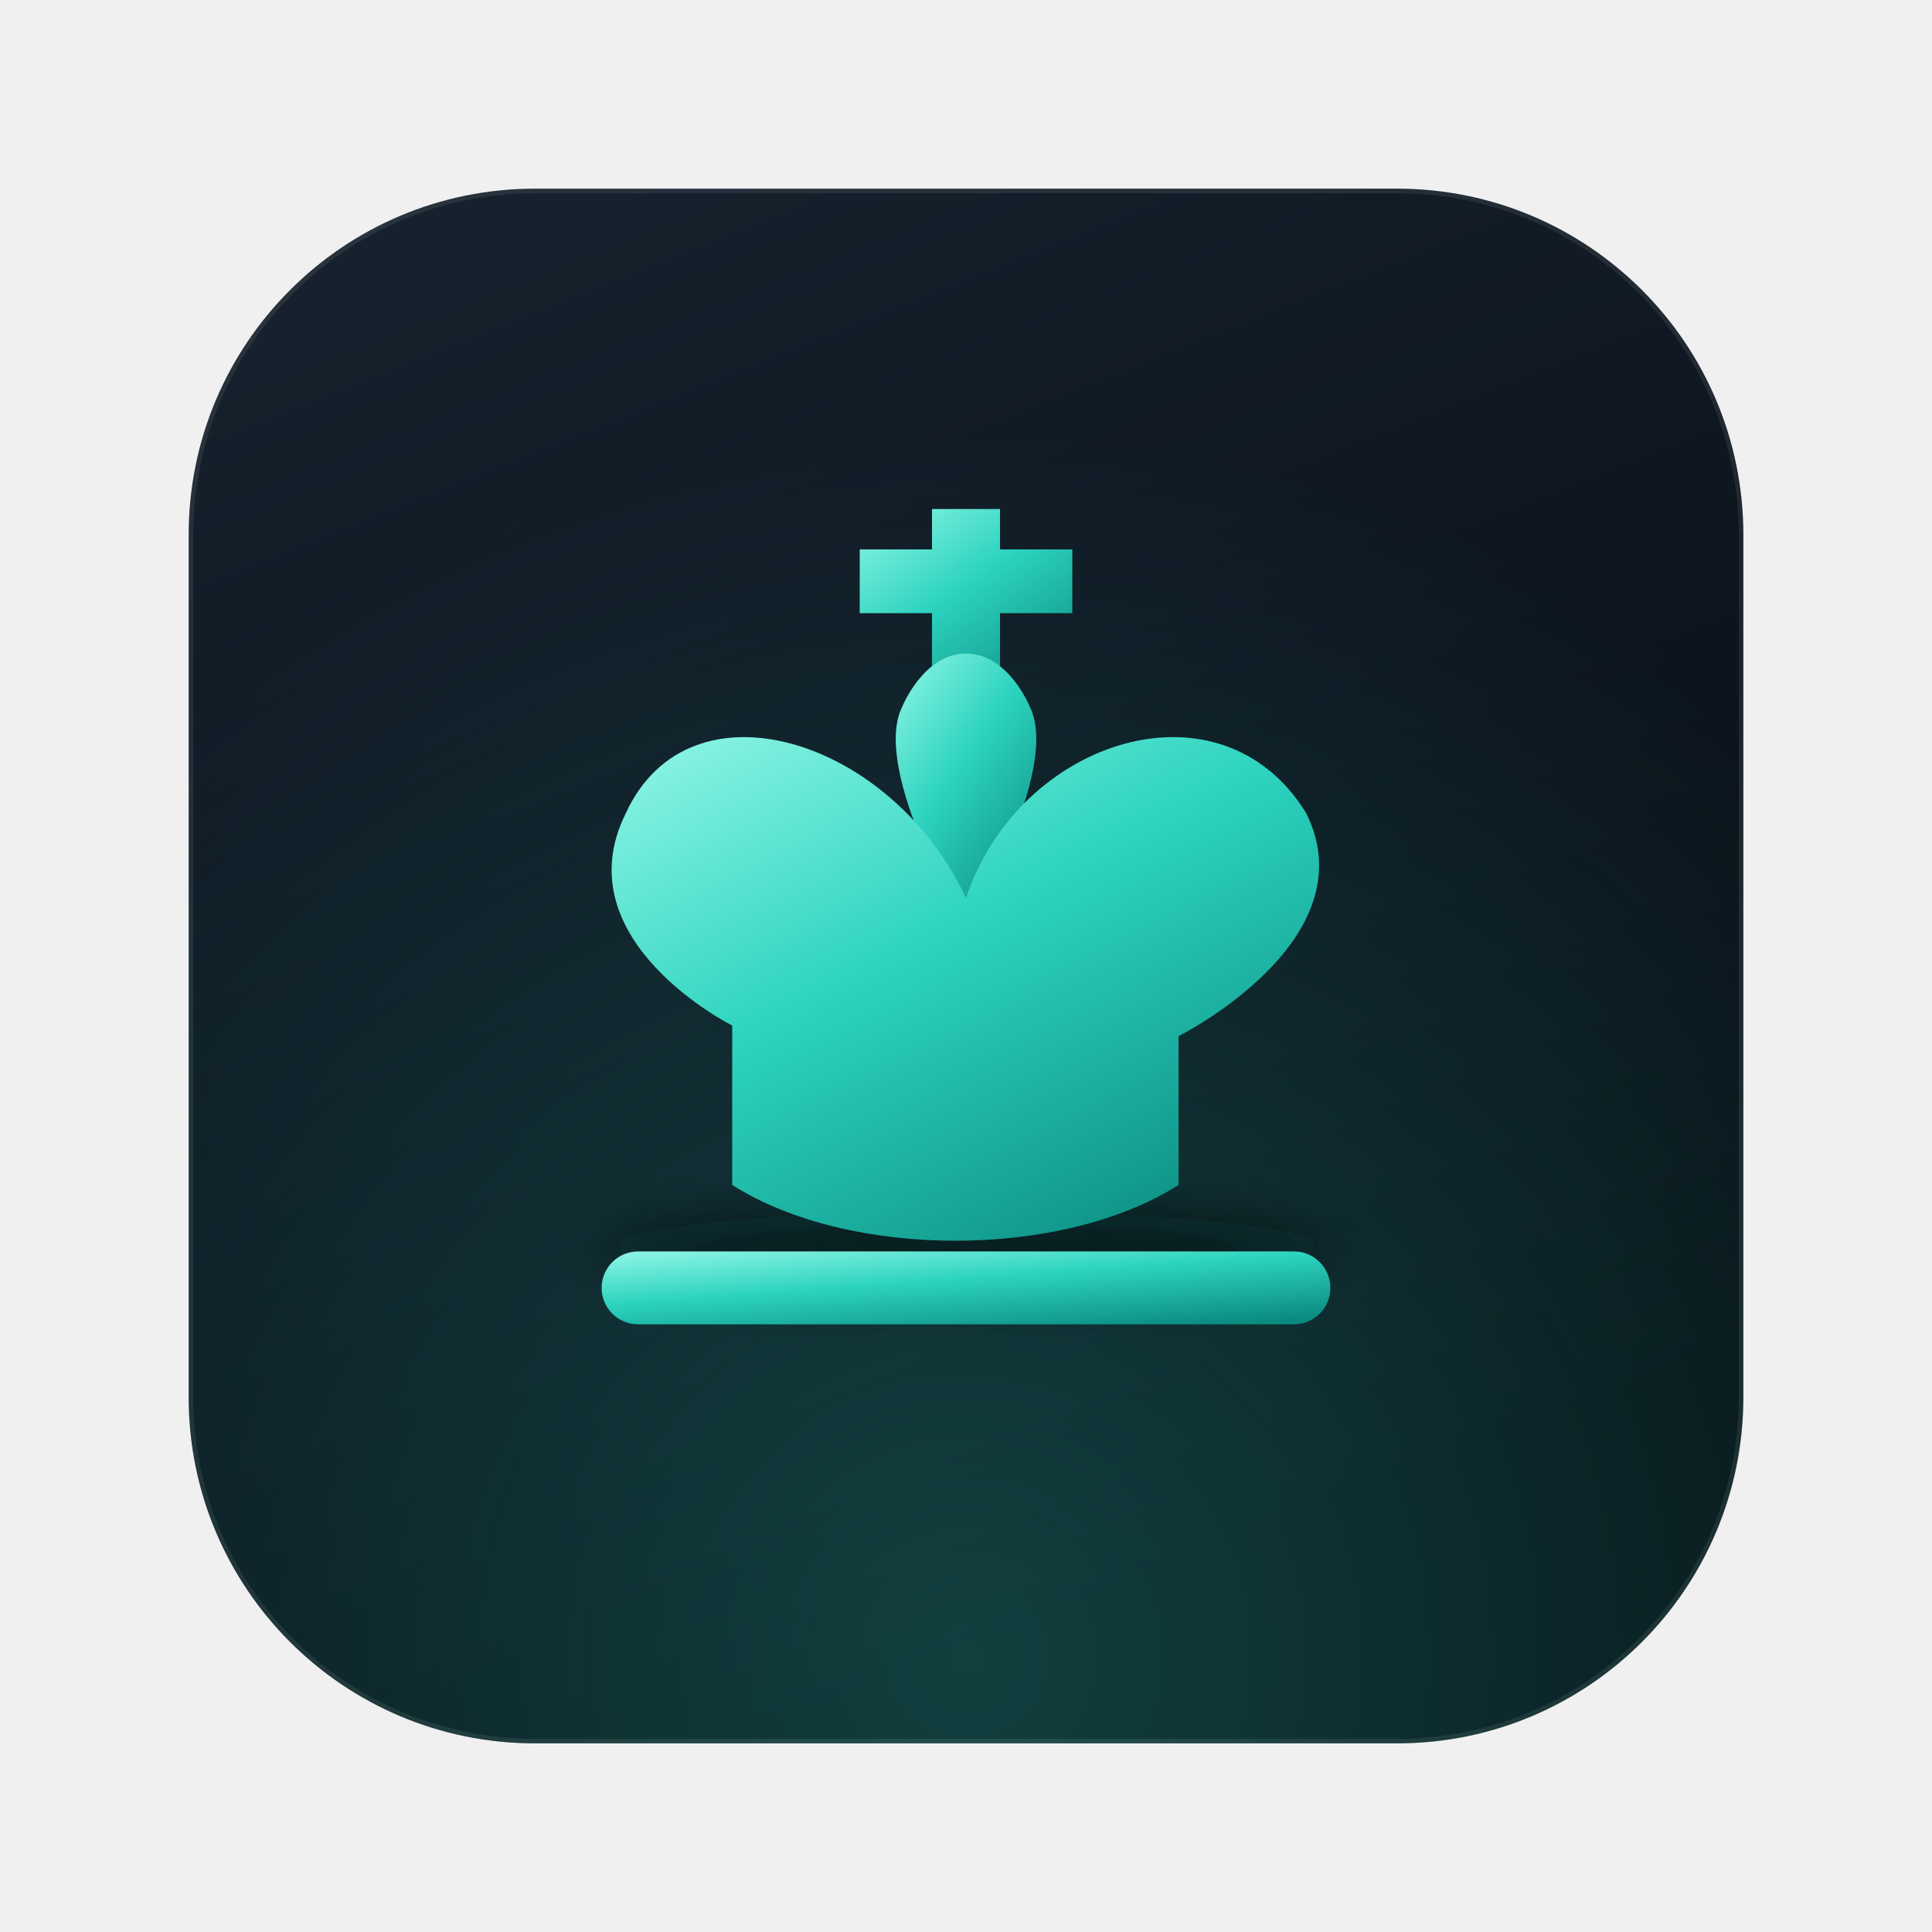
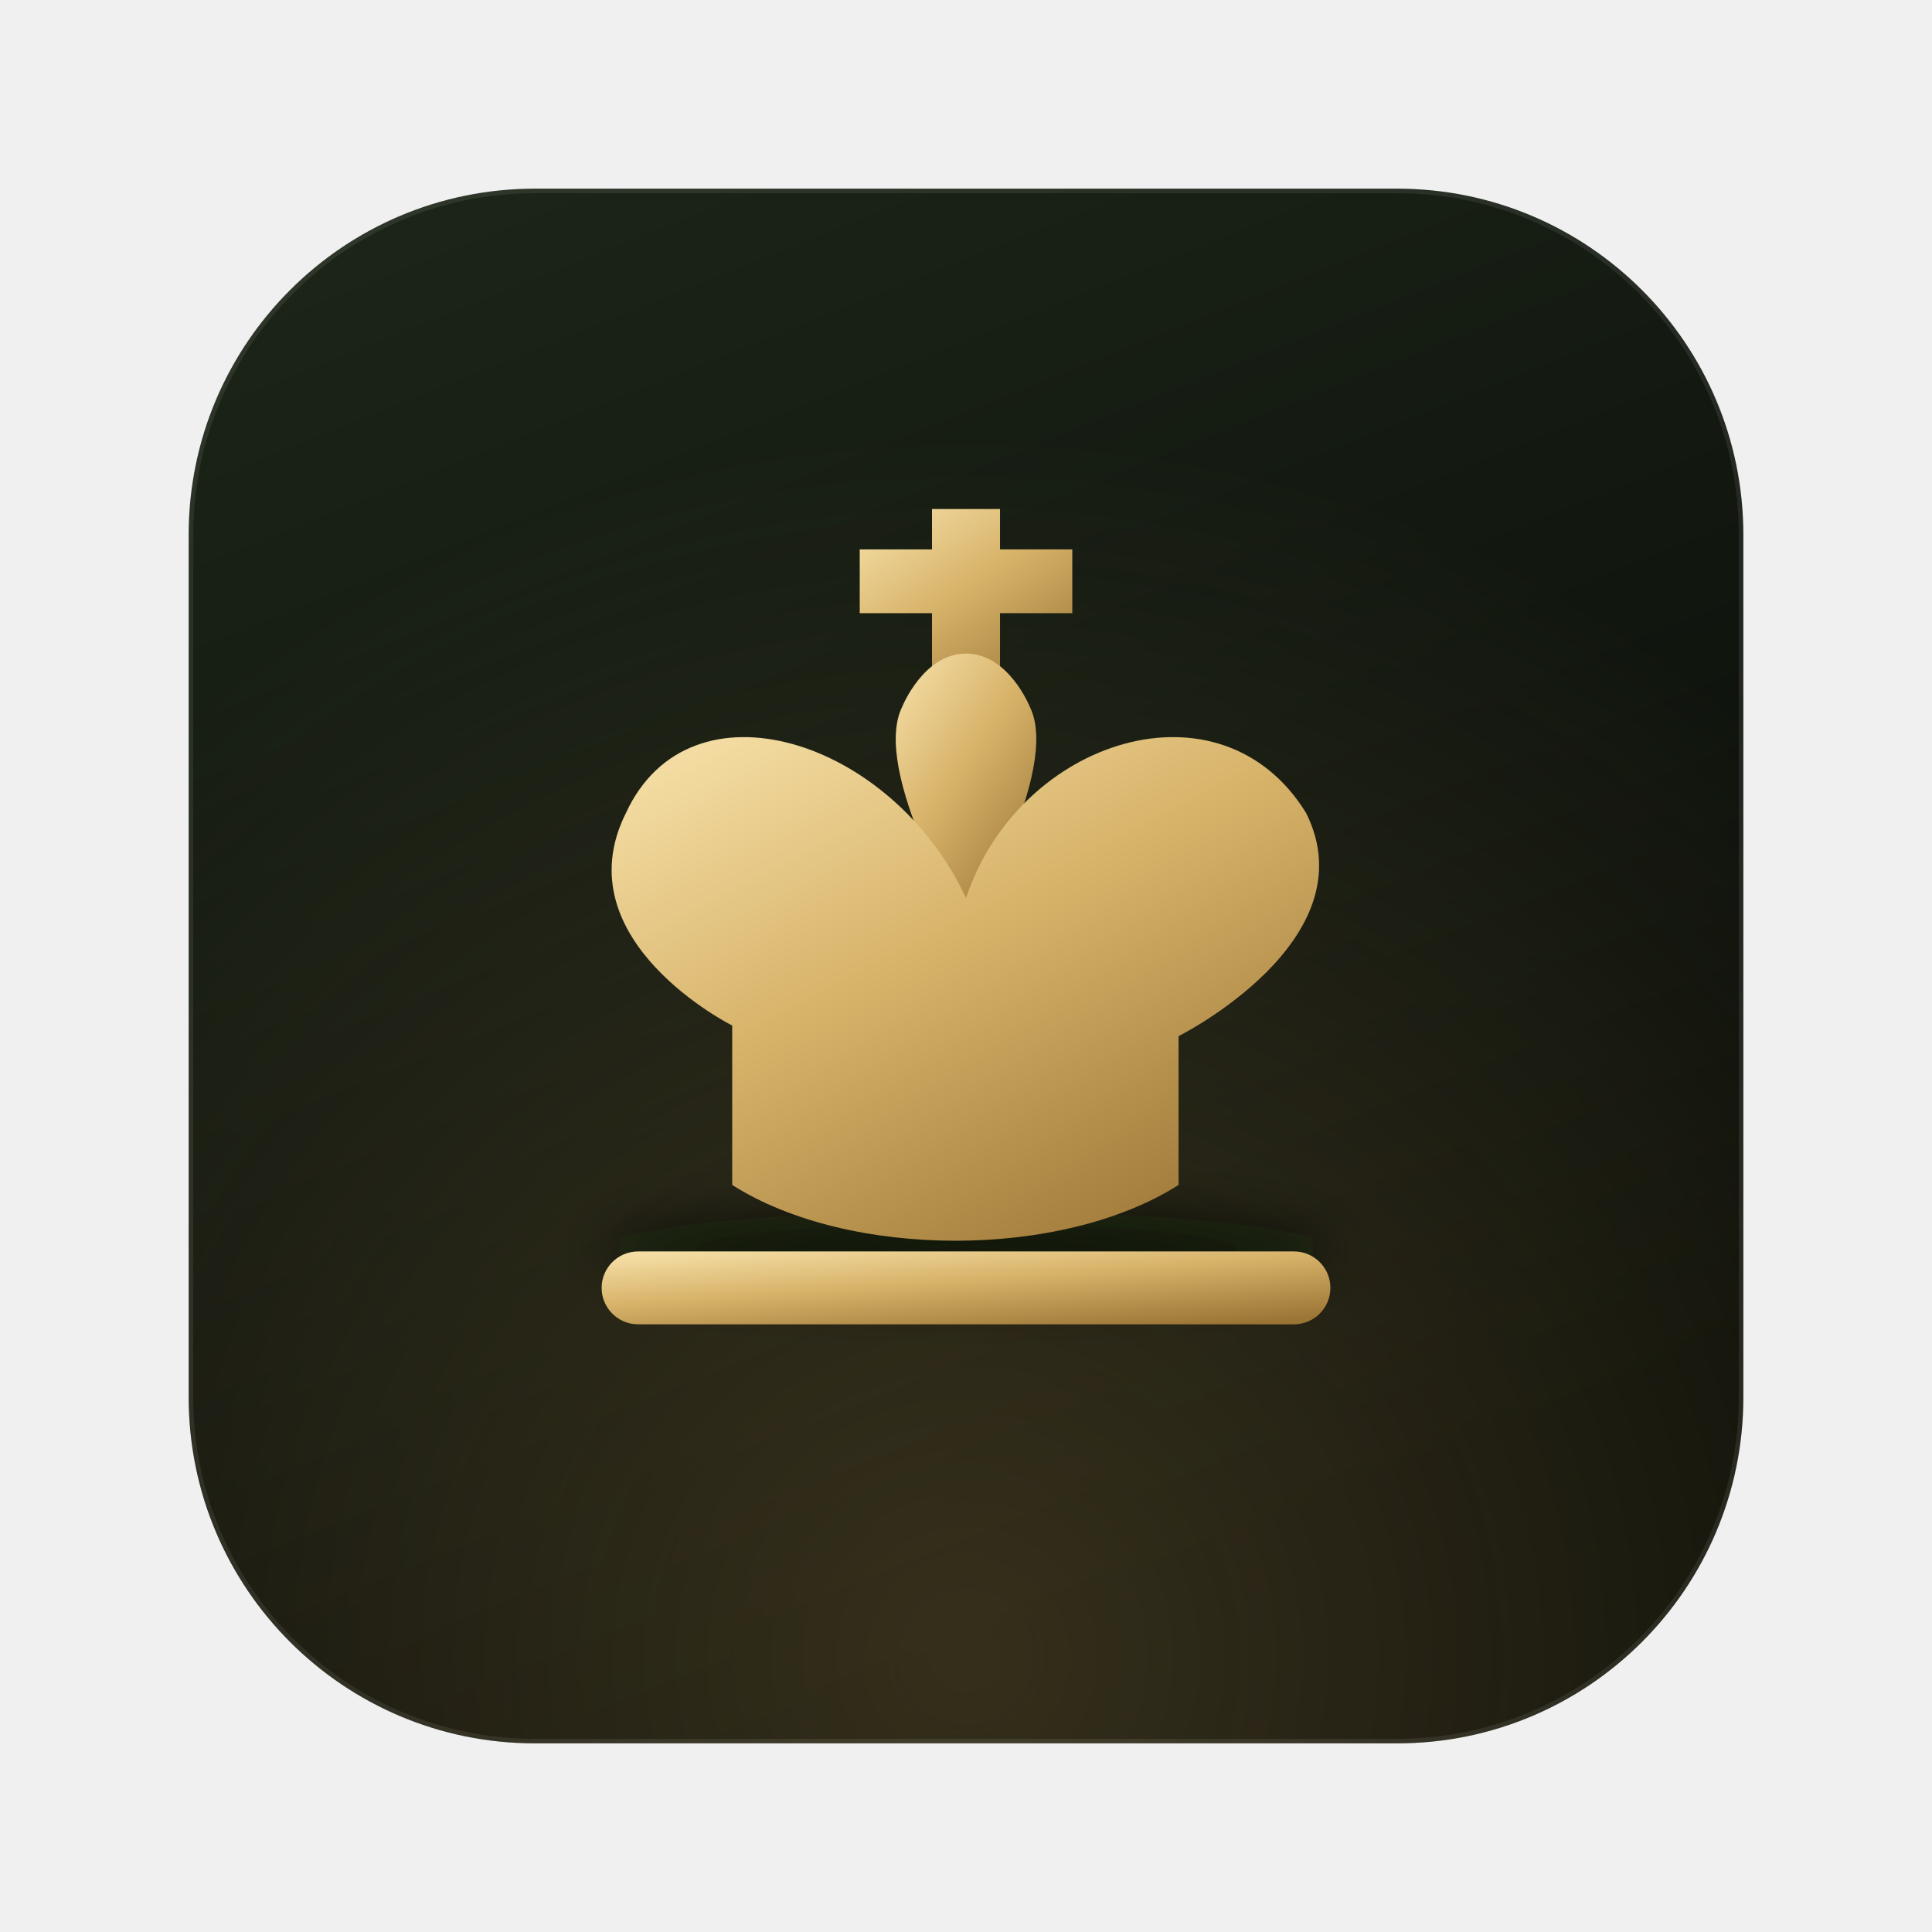
<svg xmlns="http://www.w3.org/2000/svg" viewBox="0 0 1024 1024" width="1024" height="1024">
  <defs>
    <linearGradient id="bg" x1="0" y1="0" x2="0.4" y2="1">
-       <stop offset="0" stop-color="#17232f" />
-       <stop offset="0.55" stop-color="#0d151f" />
-       <stop offset="1" stop-color="#070c12" />
+       <stop offset="0" stop-color="#1d2618" />
+       <stop offset="0.55" stop-color="#11160f" />
+       <stop offset="1" stop-color="#080b07" />
    </linearGradient>
    <linearGradient id="fg" x1="0.12" y1="0" x2="0.85" y2="1">
-       <stop offset="0" stop-color="#86f2e2" />
-       <stop offset="0.42" stop-color="#2dd4bf" />
-       <stop offset="1" stop-color="#0b8b80" />
+       <stop offset="0" stop-color="#f4dda4" />
+       <stop offset="0.42" stop-color="#d8b46b" />
+       <stop offset="1" stop-color="#9b7535" />
    </linearGradient>
    <radialGradient id="glow" cx="0.5" cy="0.95" r="0.8">
-       <stop offset="0" stop-color="#2dd4bf" stop-opacity="0.26" />
-       <stop offset="1" stop-color="#2dd4bf" stop-opacity="0" />
+       <stop offset="0" stop-color="#c6a15b" stop-opacity="0.24" />
+       <stop offset="1" stop-color="#c6a15b" stop-opacity="0" />
    </radialGradient>
    <filter id="soft" x="-30%" y="-60%" width="160%" height="240%">
      <feGaussianBlur stdDeviation="18" />
    </filter>
  </defs>
  <g transform="translate(100 100) scale(0.8047)">
    <rect width="1024" height="1024" rx="228" fill="url(#bg)" />
    <rect width="1024" height="1024" rx="228" fill="url(#glow)" />
    <rect x="1.5" y="1.5" width="1021" height="1021" rx="226.5" fill="none" stroke="#ffffff" stroke-opacity="0.08" stroke-width="3" />
-     <ellipse cx="512" cy="700" rx="240" ry="26" fill="#05090e" opacity="0.6" filter="url(#soft)" />
+     <ellipse cx="512" cy="700" rx="240" ry="26" fill="#050805" opacity="0.65" filter="url(#soft)" />
    <g transform="translate(512 477) scale(14) translate(-22.5 -24.2)" fill="url(#fg)">
      <path d="M20.9 5.2h3.2v1.9h3.4v3h-3.4V14.6h-3.2v-4.5h-3.4v-3h3.4z" />
      <path d="M22.5 25s4.5-7.5 3-10.5c0 0-1-2.5-3-2.5s-3 2.5-3 2.5c-1.5 3 3 10.5 3 10.5" />
      <path d="M11.5 37c5.5 3.5 15.5 3.5 21 0v-7s9-4.5 6-10.5c-4-6.5-13.5-3.5-16 4V27v-3.5c-3.5-7.5-13-10.5-16-4-3 6 5 10 5 10z" />
    </g>
    <rect x="272" y="700" width="480" height="48" rx="24" fill="url(#fg)" />
  </g>
</svg>
